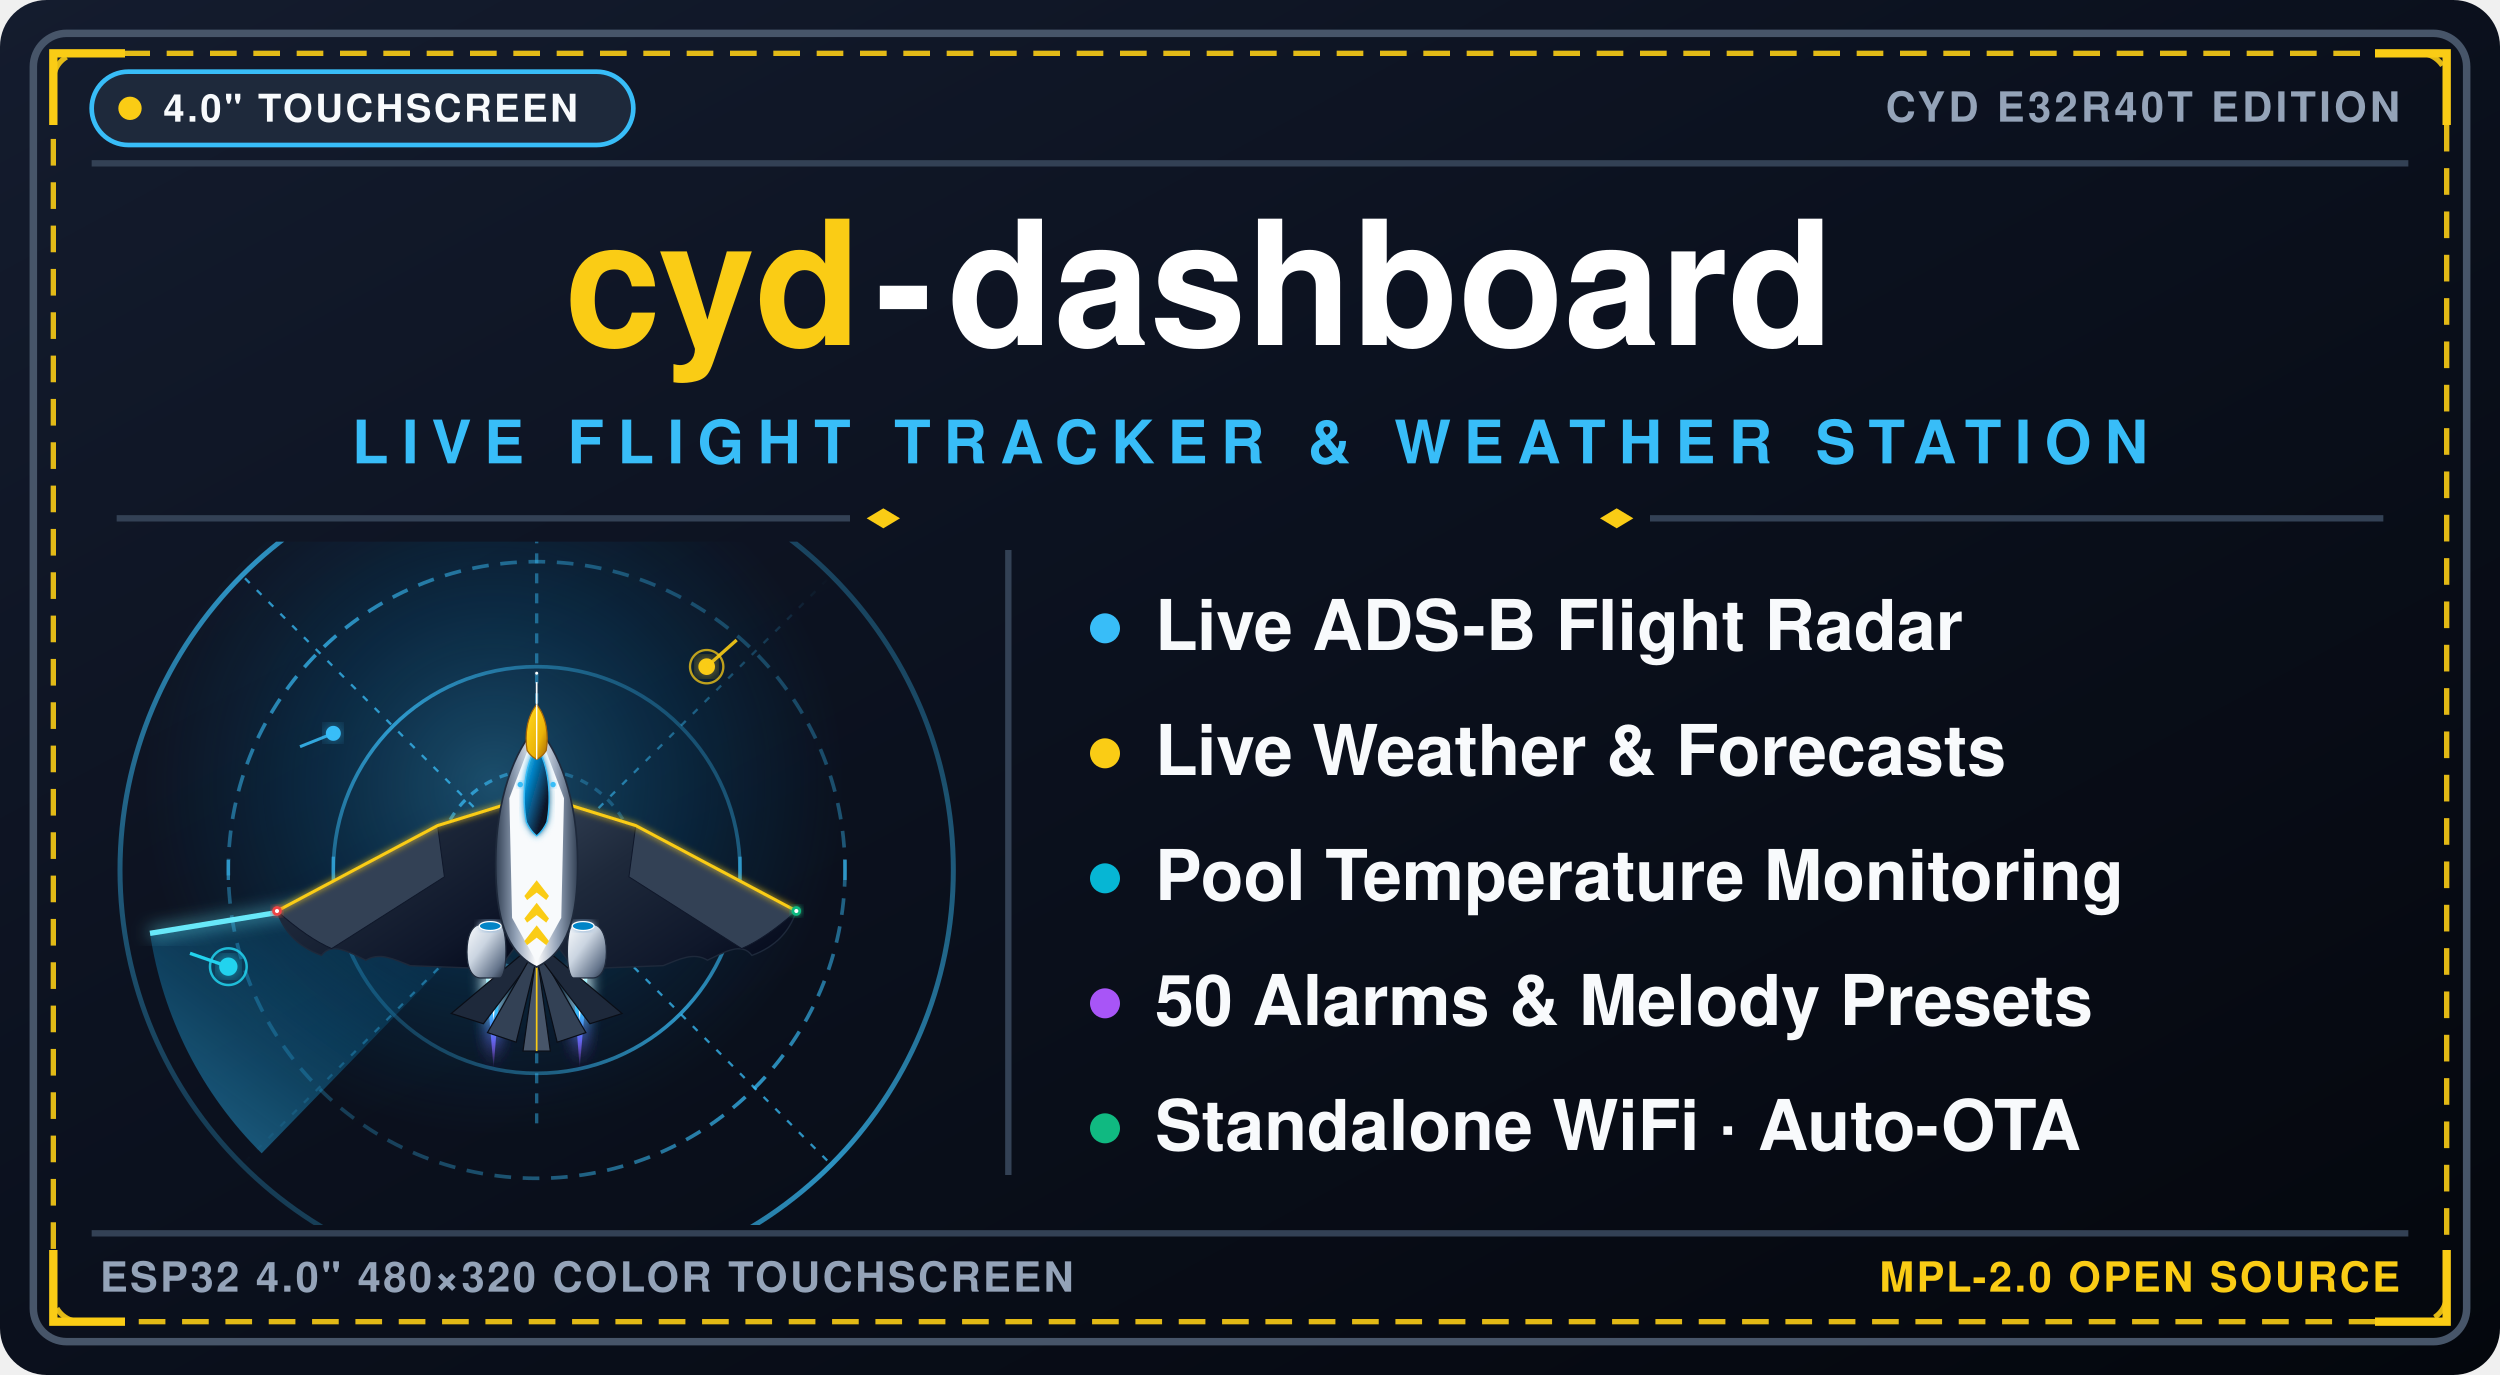
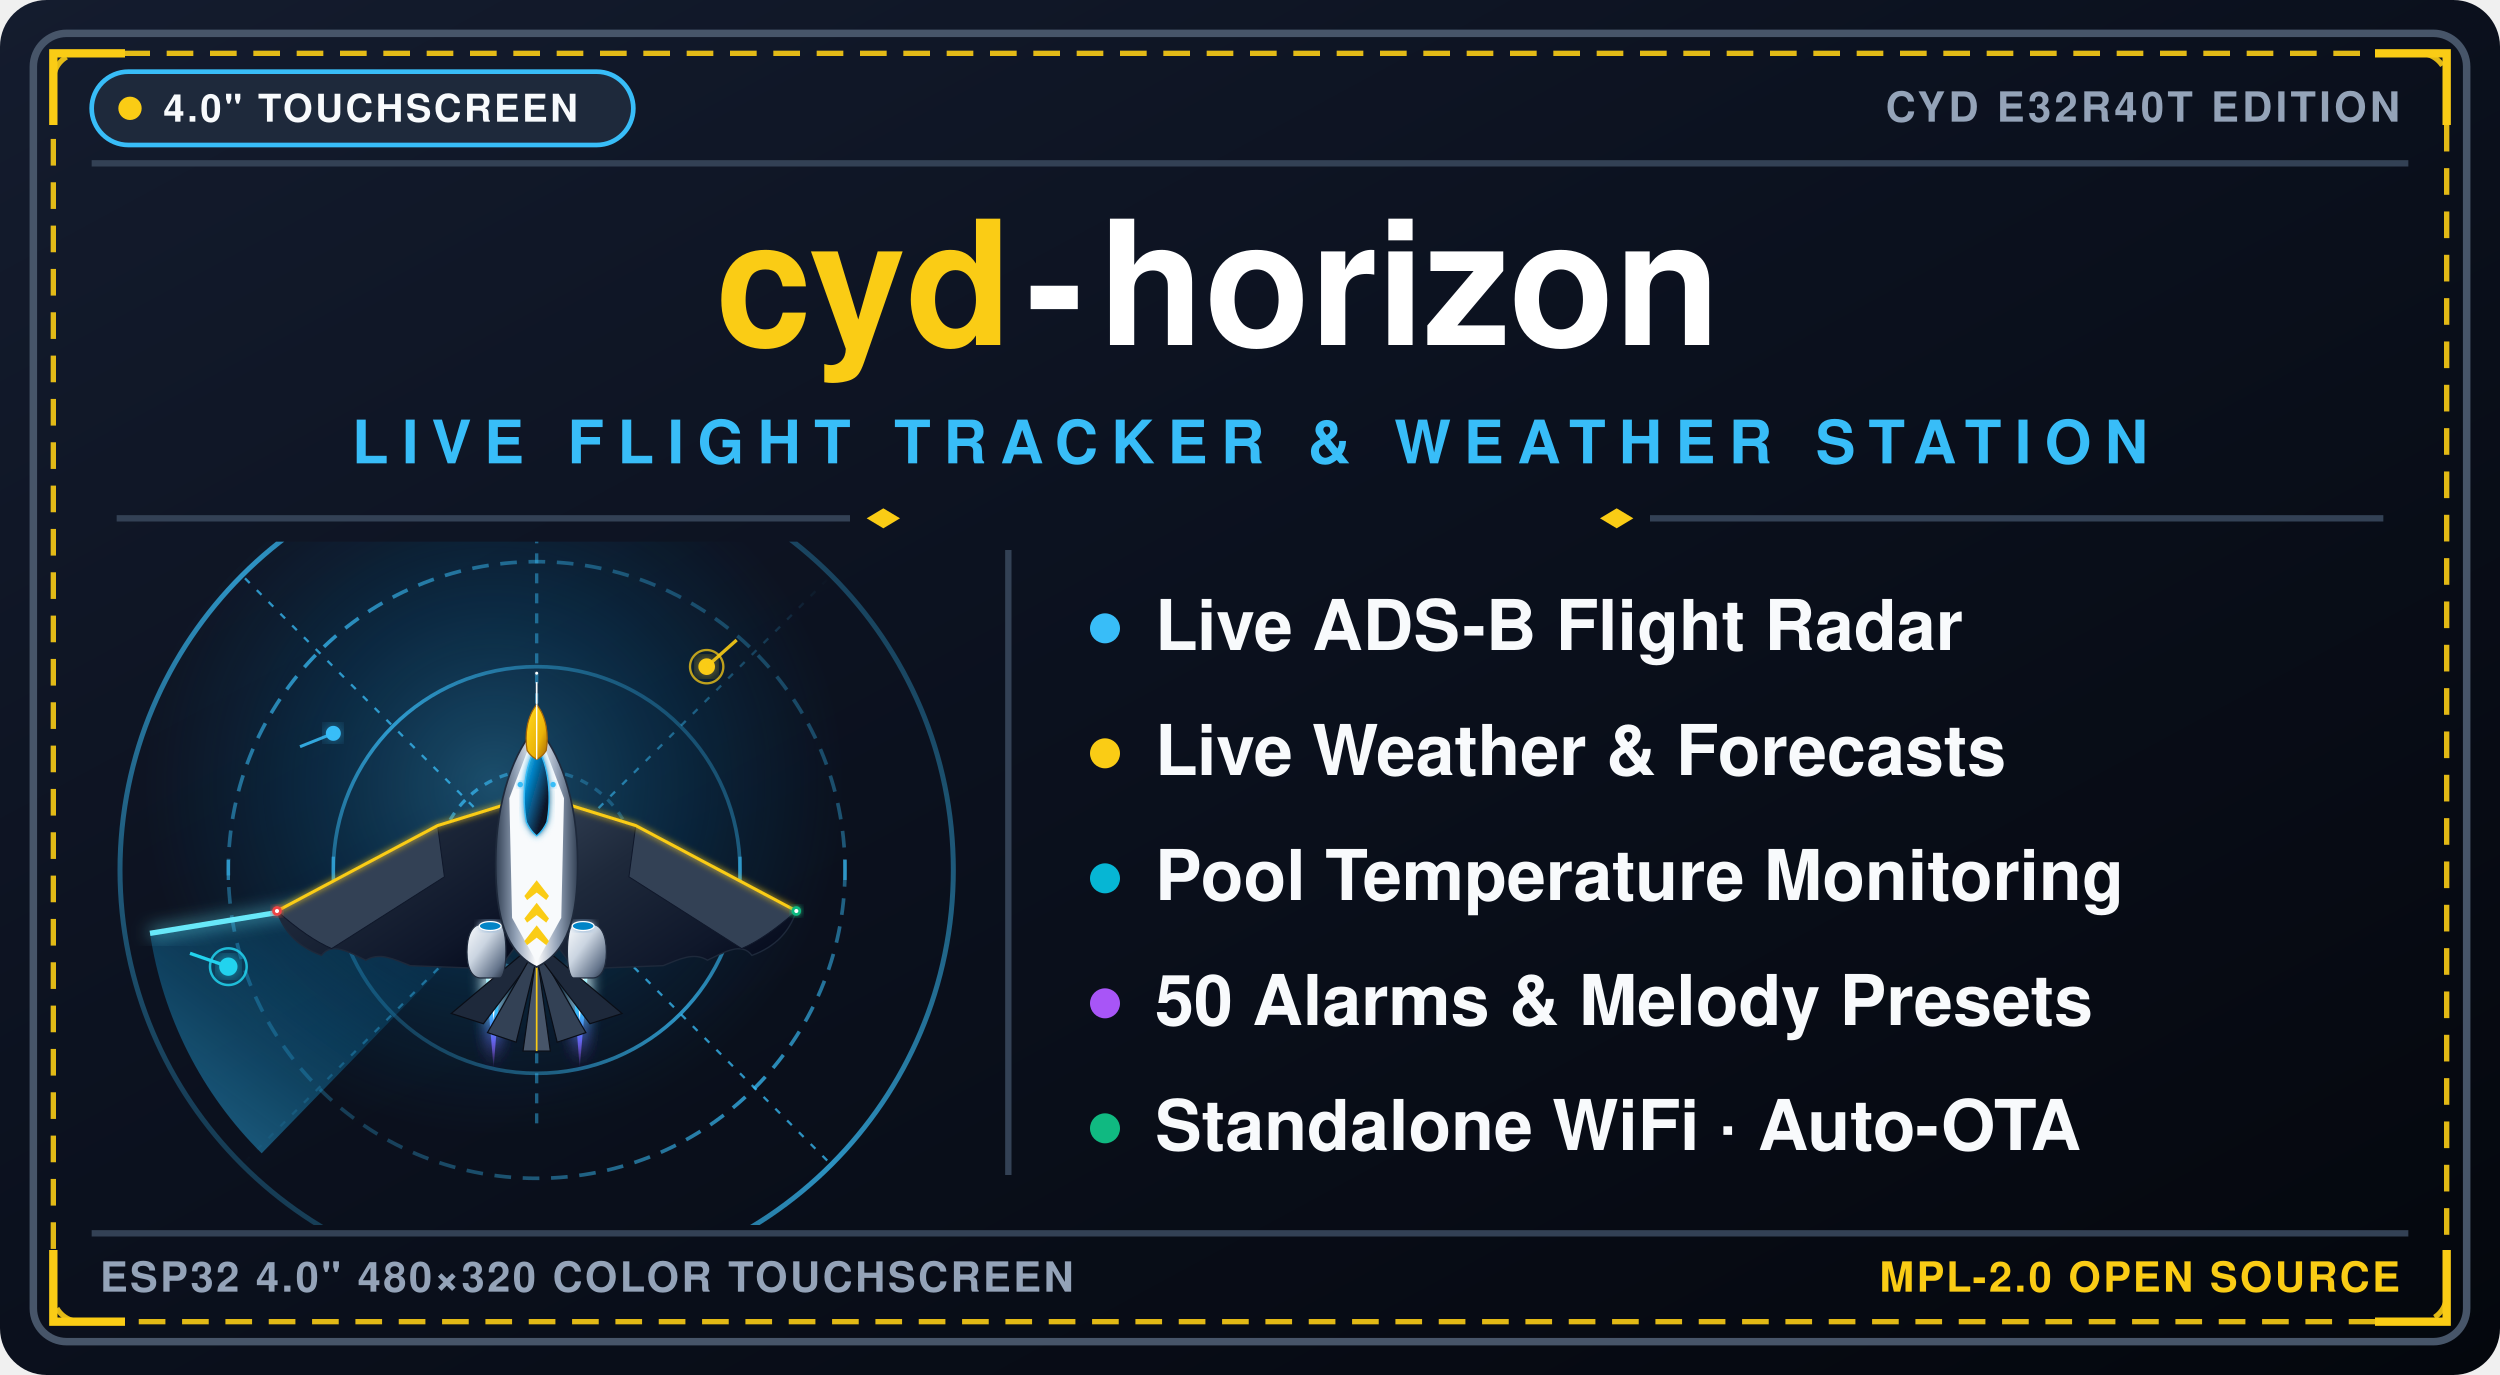
<svg xmlns="http://www.w3.org/2000/svg" viewBox="0 0 1500 825" width="1500" height="825">
  <defs>
    <linearGradient id="boxBg40" x1="0%" y1="0%" x2="100%" y2="100%">
      <stop offset="0%" stop-color="#141c2e" />
      <stop offset="40%" stop-color="#0c1220" />
      <stop offset="100%" stop-color="#04070d" />
    </linearGradient>
    <clipPath id="middleSectionClip40">
      <rect x="40" y="325" width="565" height="410" rx="14" />
    </clipPath>
    <linearGradient id="ringFade40" x1="0%" y1="100%" x2="100%" y2="0%">
      <stop offset="0%" stop-color="#38bdf8" stop-opacity="0.0" />
      <stop offset="20%" stop-color="#38bdf8" stop-opacity="0.35" />
      <stop offset="50%" stop-color="#38bdf8" stop-opacity="0.75" />
      <stop offset="85%" stop-color="#38bdf8" stop-opacity="0.3" />
      <stop offset="100%" stop-color="#38bdf8" stop-opacity="0.0" />
    </linearGradient>
    <radialGradient id="scopeBackdrop40" cx="45%" cy="40%" r="55%">
      <stop offset="0%" stop-color="#38bdf8" stop-opacity="0.35" />
      <stop offset="40%" stop-color="#0284c7" stop-opacity="0.18" />
      <stop offset="75%" stop-color="#0369a1" stop-opacity="0.0" />
      <stop offset="100%" stop-color="#020617" stop-opacity="0.0" />
    </radialGradient>
    <linearGradient id="sweepPhosphor40" x1="0%" y1="100%" x2="100%" y2="0%">
      <stop offset="0%" stop-color="#38bdf8" stop-opacity="0.5" />
      <stop offset="45%" stop-color="#0ea5e9" stop-opacity="0.25" />
      <stop offset="85%" stop-color="#0284c7" stop-opacity="0.0" />
    </linearGradient>
    <linearGradient id="cydGold40" x1="0%" y1="0%" x2="100%" y2="100%">
      <stop offset="0%" stop-color="#fef08a" />
      <stop offset="25%" stop-color="#facc15" />
      <stop offset="65%" stop-color="#eab308" />
      <stop offset="100%" stop-color="#a16207" />
    </linearGradient>
    <linearGradient id="titanium40" x1="0%" y1="0%" x2="100%" y2="0%">
      <stop offset="0%" stop-color="#334155" />
      <stop offset="25%" stop-color="#94a3b8" />
      <stop offset="50%" stop-color="#ffffff" />
      <stop offset="75%" stop-color="#94a3b8" />
      <stop offset="100%" stop-color="#334155" />
    </linearGradient>
    <linearGradient id="stealthWing40" x1="0%" y1="0%" x2="100%" y2="100%">
      <stop offset="0%" stop-color="#334155" />
      <stop offset="35%" stop-color="#1e293b" />
      <stop offset="75%" stop-color="#0f172a" />
      <stop offset="100%" stop-color="#020617" />
    </linearGradient>
    <linearGradient id="metalNacelle40" x1="0%" y1="0%" x2="100%" y2="100%">
      <stop offset="0%" stop-color="#f8fafc" />
      <stop offset="40%" stop-color="#cbd5e1" />
      <stop offset="80%" stop-color="#64748b" />
      <stop offset="100%" stop-color="#1e293b" />
    </linearGradient>
    <linearGradient id="canopyGlass40" x1="0%" y1="0%" x2="100%" y2="100%">
      <stop offset="0%" stop-color="#67e8f9" />
      <stop offset="30%" stop-color="#0284c7" />
      <stop offset="75%" stop-color="#0f172a" />
      <stop offset="100%" stop-color="#020617" />
    </linearGradient>
    <linearGradient id="afterburner40" x1="0%" y1="0%" x2="0%" y2="100%">
      <stop offset="0%" stop-color="#ffffff" />
      <stop offset="15%" stop-color="#67e8f9" />
      <stop offset="40%" stop-color="#38bdf8" />
      <stop offset="70%" stop-color="#6366f1" />
      <stop offset="100%" stop-color="#a855f7" stop-opacity="0" />
    </linearGradient>
    <filter id="glow40" x="-20%" y="-20%" width="140%" height="140%">
      <feGaussianBlur stdDeviation="5" result="b" />
      <feMerge>
        <feMergeNode in="b" />
        <feMergeNode in="SourceGraphic" />
      </feMerge>
    </filter>
    <filter id="highGlow40" x="-50%" y="-50%" width="200%" height="200%">
      <feGaussianBlur stdDeviation="12" result="b1" />
      <feGaussianBlur stdDeviation="4" result="b2" />
      <feMerge>
        <feMergeNode in="b1" />
        <feMergeNode in="b2" />
        <feMergeNode in="SourceGraphic" />
      </feMerge>
    </filter>
  </defs>
  <rect width="1500" height="825" fill="url(#boxBg40)" rx="28" />
  <rect x="20" y="20" width="1460" height="785" rx="20" fill="none" stroke="#475569" stroke-width="4.5" />
  <rect x="32" y="32" width="1436" height="761" rx="16" fill="none" stroke="#facc15" stroke-width="3.2" stroke-dasharray="16 10" opacity="0.9" />
  <g stroke="#facc15" stroke-width="5.0" fill="none">
    <path d="M32,75 L32,32 L75,32" />
    <path d="M1468,75 L1468,32 L1425,32" />
    <path d="M32,750 L32,793 L75,793" />
    <path d="M1468,750 L1468,793 L1425,793" />
  </g>
  <g transform="translate(0, 65)">
    <rect x="55" y="-22" width="325" height="44" rx="22" fill="#1e293b" stroke="#38bdf8" stroke-width="2.8" />
    <circle cx="78" cy="0" r="7" fill="#facc15" />
    <text x="98" y="8" font-family="'Futura', 'Helvetica Neue', Helvetica, Arial, sans-serif" font-weight="bold" font-size="23" fill="#f8fafc" letter-spacing="1.5">
      4.0" TOUCHSCREEN
    </text>
    <text x="1440" y="8" font-family="'Helvetica Neue', Helvetica, Arial, sans-serif" font-weight="bold" font-size="25" fill="#94a3b8" letter-spacing="2" text-anchor="end">
      CYD E32R40T EDITION
    </text>
  </g>
  <line x1="55" y1="98" x2="1445" y2="98" stroke="#334155" stroke-width="3.8" />
-   <g transform="translate(542.5, 207)">
+   <g transform="translate(633.0, 207)">
    <g font-family="'Futura', 'Helvetica Neue', Helvetica, Arial, sans-serif" font-weight="900" font-size="104">
      <text x="-26" y="0" fill="#facc15" text-anchor="end">cyd</text>
      <text x="0" y="0" fill="#ffffff" text-anchor="middle">-</text>
-       <text x="26" y="0" fill="#ffffff" text-anchor="start">dashboard</text>
+       <text x="26" y="0" fill="#ffffff" text-anchor="start">horizon</text>
    </g>
  </g>
  <text x="750" y="278" font-family="'Futura', 'Helvetica Neue', Helvetica, Arial, sans-serif" font-weight="bold" font-size="36" fill="#38bdf8" letter-spacing="8" text-anchor="middle">
    LIVE FLIGHT TRACKER &amp; WEATHER STATION
  </text>
  <g transform="translate(750, 311)">
    <line x1="-680" y1="0" x2="-240" y2="0" stroke="#334155" stroke-width="3.8" />
    <polygon points="-230,0 -220,-6 -210,0 -220,6" fill="#facc15" />
    <line x1="-195" y1="0" x2="195" y2="0" stroke="#facc15" stroke-width="4.5" filter="url(#glow40)" />
    <polygon points="210,0 220,-6 230,0 220,6" fill="#facc15" />
    <line x1="240" y1="0" x2="680" y2="0" stroke="#334155" stroke-width="3.8" />
  </g>
  <g id="sweepingRadarGroup40" clip-path="url(#middleSectionClip40)">
    <g transform="translate(322, 522)">
      <circle cx="0" cy="0" r="255" fill="url(#scopeBackdrop40)" />
      <circle cx="0" cy="0" r="250" fill="none" stroke="url(#ringFade40)" stroke-width="3.0" />
      <circle cx="0" cy="0" r="185" fill="none" stroke="url(#ringFade40)" stroke-width="2.2" stroke-dasharray="10 7" />
      <circle cx="0" cy="0" r="122" fill="none" stroke="url(#ringFade40)" stroke-width="2.2" />
      <circle cx="0" cy="0" r="60" fill="none" stroke="url(#ringFade40)" stroke-width="2.0" stroke-dasharray="5 5" />
      <line x1="-250" y1="0" x2="250" y2="0" stroke="url(#ringFade40)" stroke-width="2.0" stroke-dasharray="6 6" />
      <line x1="0" y1="-250" x2="0" y2="155" stroke="#38bdf8" stroke-width="2.0" stroke-dasharray="6 6" opacity="0.45" />
      <line x1="-175" y1="-175" x2="175" y2="175" stroke="url(#ringFade40)" stroke-width="1.4" stroke-dasharray="4 6" />
      <line x1="-175" y1="175" x2="175" y2="-175" stroke="url(#ringFade40)" stroke-width="1.4" stroke-dasharray="4 6" />
      <g stroke="#38bdf8" stroke-width="2.0" opacity="0.6">
        <line x1="-60" y1="-6" x2="-60" y2="6" />
        <line x1="-122" y1="-8" x2="-122" y2="8" />
        <line x1="-185" y1="-6" x2="-185" y2="6" />
        <line x1="60" y1="-6" x2="60" y2="6" />
        <line x1="122" y1="-8" x2="122" y2="8" />
        <line x1="185" y1="-6" x2="185" y2="6" />
      </g>
      <path d="M0,0 L-165,170 A235,235 0 0,1 -232,38 Z" fill="url(#sweepPhosphor40)" />
      <line x1="0" y1="0" x2="-232" y2="38" stroke="#67e8f9" stroke-width="3.2" filter="url(#glow40)" />
      <circle cx="102" cy="-122" r="5" fill="#facc15" filter="url(#glow40)" />
      <circle cx="102" cy="-122" r="10" fill="none" stroke="#facc15" stroke-width="1.4" opacity="0.75" />
      <line x1="102" y1="-122" x2="120" y2="-138" stroke="#facc15" stroke-width="2.0" opacity="0.9" />
      <circle cx="-122" cy="-82" r="4.5" fill="#38bdf8" filter="url(#glow40)" />
      <line x1="-122" y1="-82" x2="-142" y2="-74" stroke="#38bdf8" stroke-width="1.8" opacity="0.85" />
      <circle cx="-185" cy="58" r="5.5" fill="#22d3ee" filter="url(#glow40)" />
      <circle cx="-185" cy="58" r="11" fill="none" stroke="#22d3ee" stroke-width="1.5" opacity="0.85" />
      <line x1="-185" y1="58" x2="-208" y2="50" stroke="#22d3ee" stroke-width="2.0" />
    </g>
  </g>
  <g id="heroEmblem" transform="translate(322, 522) scale(0.41)">
    <g filter="url(#highGlow40)">
      <polygon points="-75,150 -52,150 -63,290" fill="url(#afterburner40)" />
      <polygon points="-70,150 -56,150 -63,220" fill="#ffffff" />
      <polygon points="52,150 75,150 63,290" fill="url(#afterburner40)" />
      <polygon points="56,150 70,150 63,220" fill="#ffffff" />
    </g>
    <g stroke="#090d16" stroke-width="1.8">
      <path d="M0,105 L-125,210 L-78,225 L0,122 Z" fill="#1e293b" />
      <path d="M0,112 L-72,238 L-30,252 L0,130 Z" fill="#334155" />
      <path d="M0,120 L-20,265 L20,265 L0,120 Z" fill="#475569" />
      <path d="M0,112 L72,238 L30,252 L0,130 Z" fill="#334155" />
      <path d="M0,105 L125,210 L78,225 L0,122 Z" fill="#1e293b" />
      <line x1="0" y1="120" x2="0" y2="265" stroke="#facc15" stroke-width="2.5" />
    </g>
    <polygon points="-75,95 -112,12 -82,12 -54,118" fill="url(#metalNacelle40)" stroke="#1e293b" stroke-width="1.8" />
    <polygon points="-112,12 -82,12 -86,32 -108,32" fill="#facc15" />
    <polygon points="75,95 112,12 82,12 54,118" fill="url(#metalNacelle40)" stroke="#1e293b" stroke-width="1.8" />
    <polygon points="112,12 82,12 86,32 108,32" fill="#facc15" />
    <g id="leftWing">
      <path d="M0,-110 L-145,-65 L-380,60 C-370,90 -350,112 -315,125 C-300,105 -275,120 -250,132 C-230,120 -210,130 -185,140 L-55,145 L0,70 Z" fill="url(#stealthWing40)" stroke="#1e293b" stroke-width="2" />
      <path d="M-145,-65 L-380,60 Q-335,100 -300,115 L-135,10 Z" fill="#334155" stroke="#0f172a" stroke-width="1.5" />
      <path d="M0,-110 L-145,-65 L-380,60" stroke="#facc15" stroke-width="4.5" fill="none" filter="url(#glow40)" />
      <circle cx="-380" cy="60" r="7" fill="#ef4444" filter="url(#glow40)" />
      <circle cx="-380" cy="60" r="3" fill="#ffffff" />
      <path d="M-82,80 C-94,80 -102,95 -102,120 C-102,145 -94,158 -82,158 L-54,158 C-42,158 -42,80 -54,80 Z" fill="url(#metalNacelle40)" stroke="#1e293b" stroke-width="1.8" />
      <ellipse cx="-68" cy="82" rx="16" ry="6.5" fill="#0284c7" stroke="#ffffff" stroke-width="1.8" filter="url(#glow40)" />
    </g>
    <g id="rightWing">
      <path d="M0,-110 L145,-65 L380,60 C370,90 350,112 315,125 C300,105 275,120 250,132 C230,120 210,130 185,140 L55,145 L0,70 Z" fill="url(#stealthWing40)" stroke="#1e293b" stroke-width="2" />
      <path d="M145,-65 L380,60 Q335,100 300,115 L135,10 Z" fill="#334155" stroke="#0f172a" stroke-width="1.5" />
      <path d="M0,-110 L145,-65 L380,60" stroke="#facc15" stroke-width="4.5" fill="none" filter="url(#glow40)" />
      <circle cx="380" cy="60" r="7" fill="#10b981" filter="url(#glow40)" />
      <circle cx="380" cy="60" r="3" fill="#ffffff" />
      <path d="M82,80 C94,80 102,95 102,120 C102,145 94,158 82,158 L54,158 C42,158 42,80 54,80 Z" fill="url(#metalNacelle40)" stroke="#1e293b" stroke-width="1.8" />
      <ellipse cx="68" cy="82" rx="16" ry="6.5" fill="#0284c7" stroke="#ffffff" stroke-width="1.8" filter="url(#glow40)" />
    </g>
    <path d="M0,-210 C32,-175 60,-105 60,-10 C60,70 45,120 0,142 C-45,120 -60,70 -60,-10 C-60,-105 -32,-175 0,-210 Z" fill="url(#titanium40)" stroke="#1e293b" stroke-width="2.5" />
    <polygon points="0,-210 40,-105 36,70 0,135 -36,70 -40,-105" fill="#f8fafc" />
    <polygon points="0,15 18,38 14,44 0,33 -14,44 -18,38" fill="#facc15" />
    <polygon points="0,48 18,71 14,77 0,66 -14,77 -18,71" fill="#facc15" />
    <polygon points="0,81 18,104 14,110 0,99 -14,110 -18,104" fill="#facc15" />
    <path d="M0,-180 C18,-155 22,-105 15,-70 C8,-55 0,-50 0,-50 C0,-50 -8,-55 -15,-70 C-22,-105 -18,-155 0,-180 Z" fill="url(#canopyGlass40)" stroke="#38bdf8" stroke-width="2" filter="url(#glow40)" />
    <circle cx="-24" cy="-125" r="4" fill="#38bdf8" filter="url(#glow40)" />
    <circle cx="24" cy="-125" r="4" fill="#38bdf8" filter="url(#glow40)" />
    <path d="M0,-242 C14,-225 18,-198 14,-175 C8,-165 0,-162 0,-162 C0,-162 -8,-165 -14,-175 C-18,-198 -14,-225 0,-242 Z" fill="url(#cydGold40)" stroke="#a16207" stroke-width="1.8" />
    <line x1="0" y1="-242" x2="0" y2="-162" stroke="#ffffff" stroke-width="2" />
    <line x1="0" y1="-242" x2="0" y2="-275" stroke="#f8fafc" stroke-width="2.5" />
    <circle cx="0" cy="-288" r="2.2" fill="#ffffff" filter="url(#glow40)" />
  </g>
  <line x1="605" y1="330" x2="605" y2="705" stroke="#334155" stroke-width="3.8" />
  <g id="bulletList" transform="translate(645, 0)" font-family="'Helvetica Neue', Helvetica, Arial, sans-serif" font-weight="bold" font-size="42" fill="#f8fafc">
    <g transform="translate(0, 390)">
      <circle cx="18" cy="-13" r="9" fill="#38bdf8" />
      <text x="48" y="0">Live ADS-B Flight Radar</text>
    </g>
    <g transform="translate(0, 465)">
      <circle cx="18" cy="-13" r="9" fill="#facc15" />
      <text x="48" y="0">Live Weather &amp; Forecasts</text>
    </g>
    <g transform="translate(0, 540)">
      <circle cx="18" cy="-13" r="9" fill="#06b6d4" />
      <text x="48" y="0">Pool Temperature Monitoring</text>
    </g>
    <g transform="translate(0, 615)">
      <circle cx="18" cy="-13" r="9" fill="#a855f7" />
      <text x="48" y="0">50 Alarms &amp; Melody Presets</text>
    </g>
    <g transform="translate(0, 690)">
      <circle cx="18" cy="-13" r="9" fill="#10b981" />
      <text x="48" y="0">Standalone WiFi · Auto-OTA</text>
    </g>
  </g>
  <line x1="55" y1="740" x2="1445" y2="740" stroke="#334155" stroke-width="3.8" />
  <g transform="translate(0, 775)" font-family="'Helvetica Neue', Helvetica, Arial, sans-serif" font-weight="bold" font-size="25" letter-spacing="1.5">
    <text x="60" y="0" fill="#94a3b8" text-anchor="start">
      ESP32 4.0" 480×320 COLOR TOUCHSCREEN
    </text>
    <text x="1440" y="0" fill="#facc15" text-anchor="end">
      MPL-2.0 OPEN SOURCE
    </text>
  </g>
</svg>
